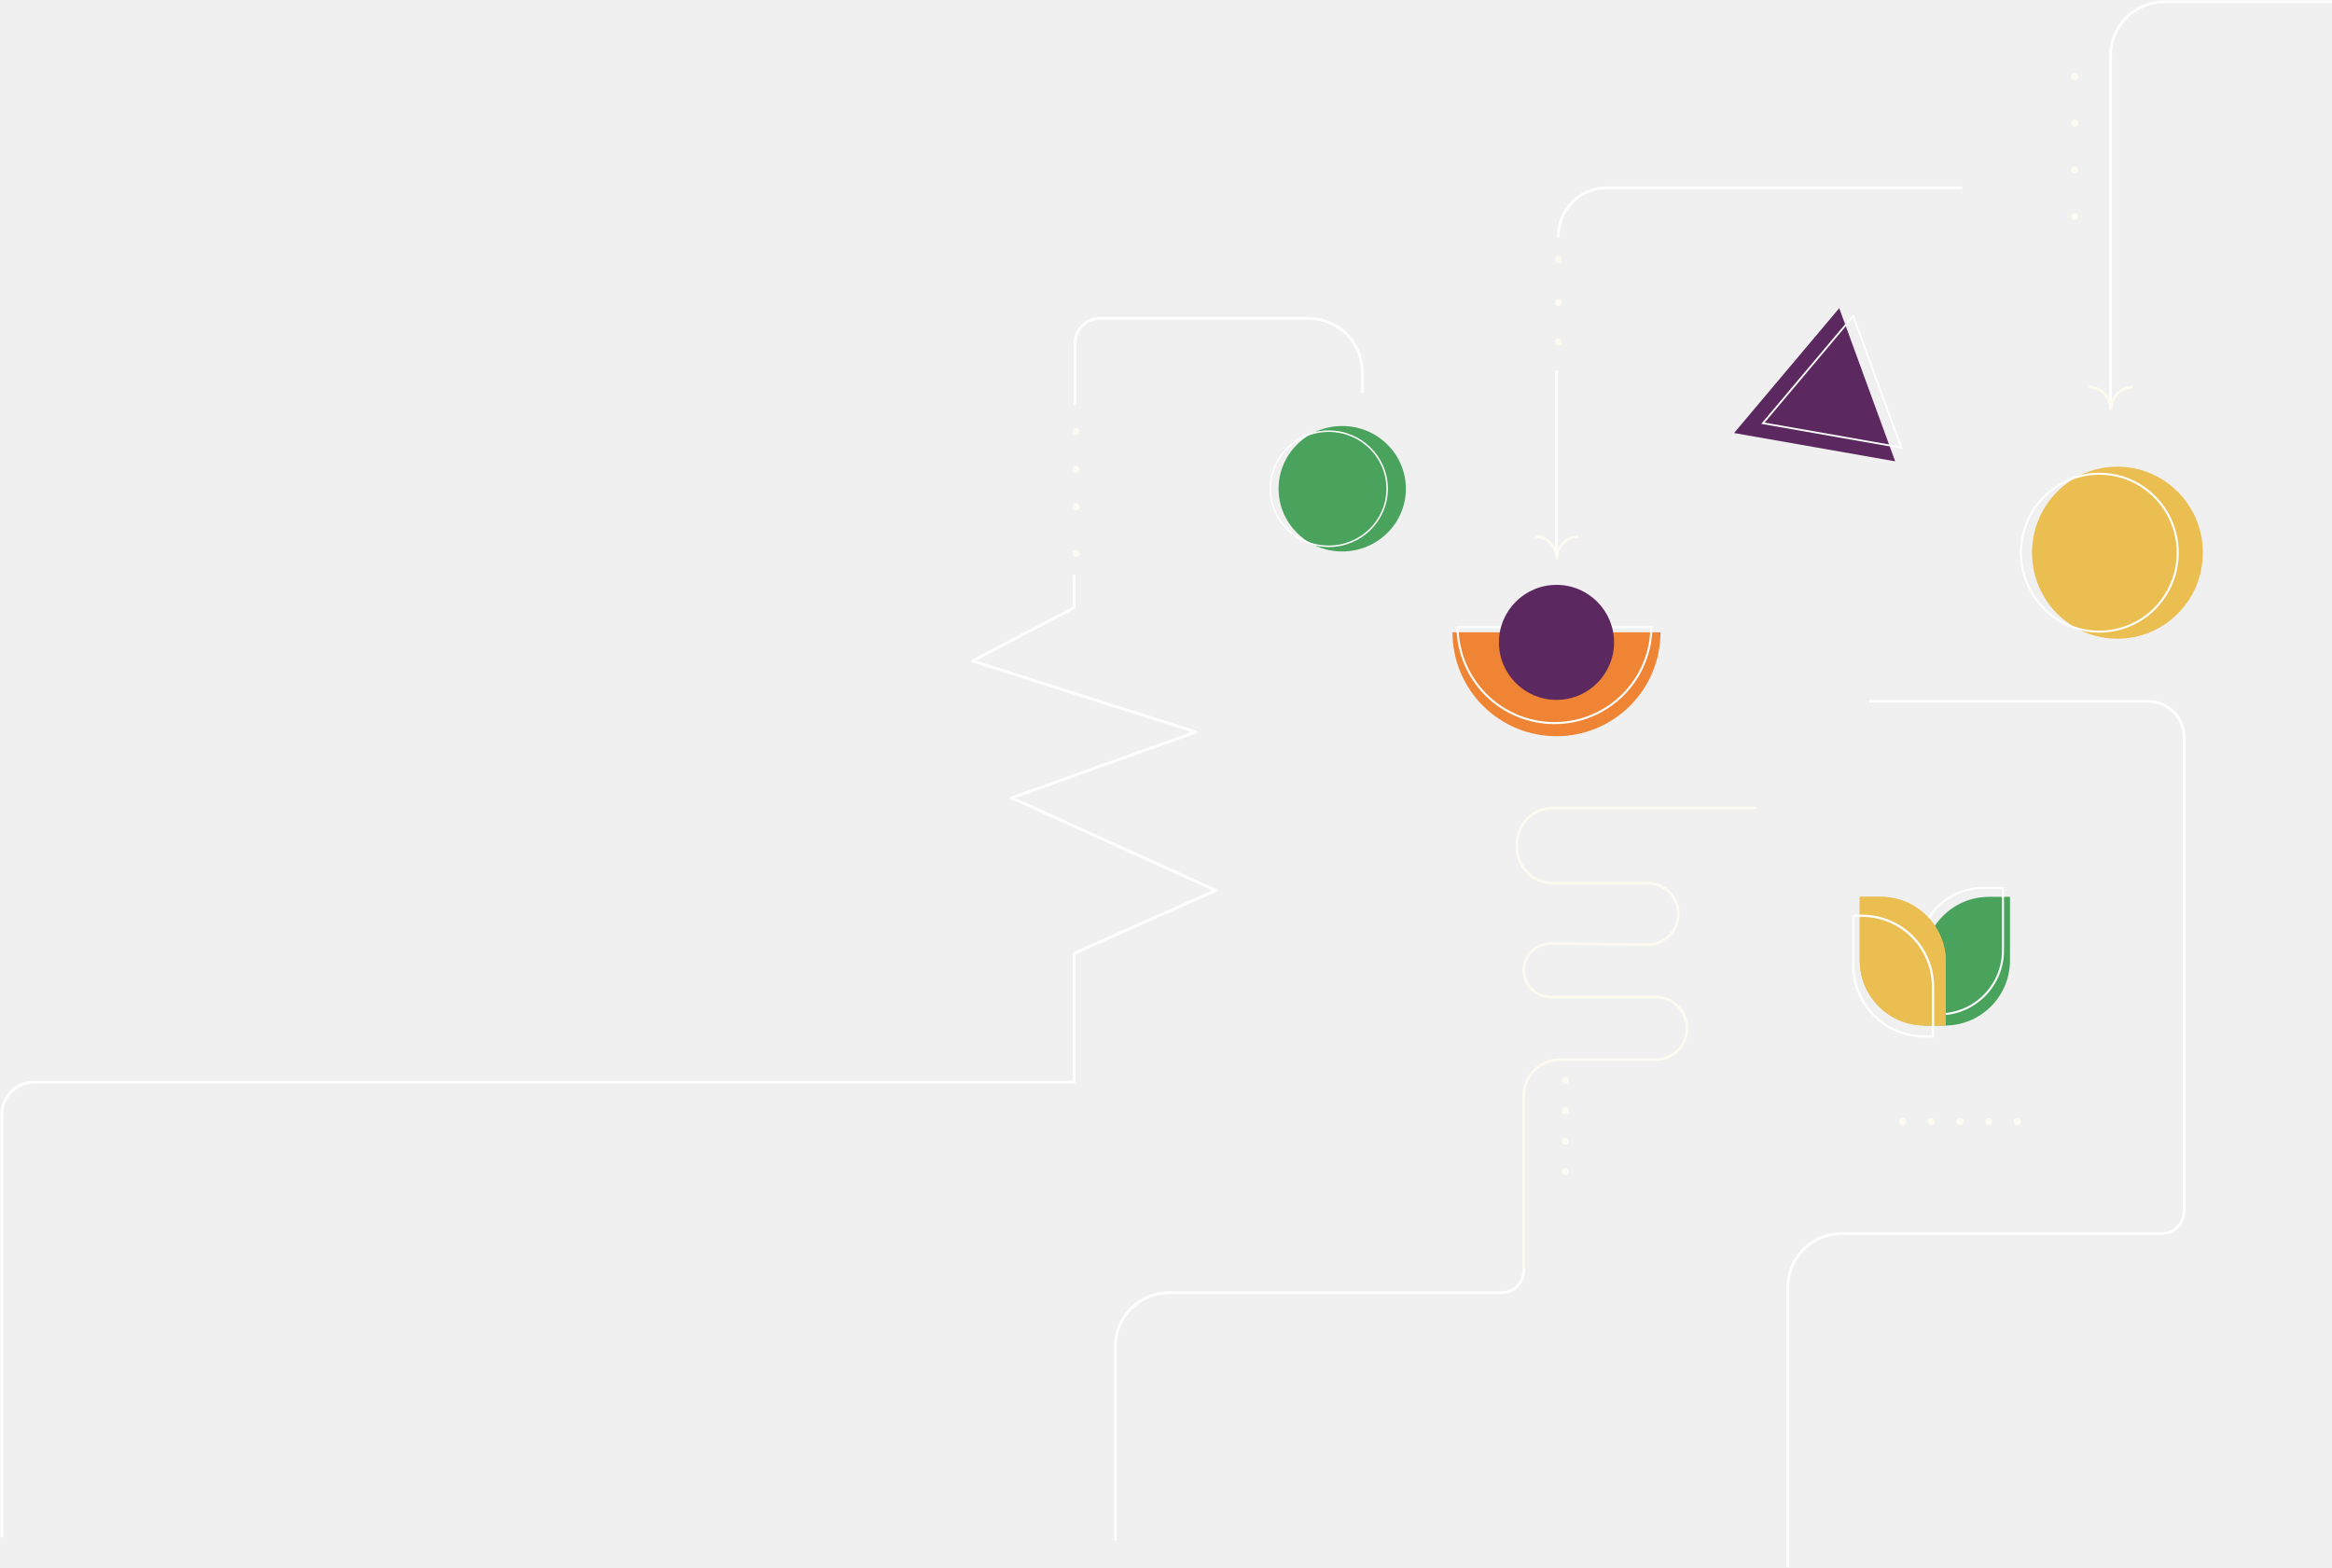
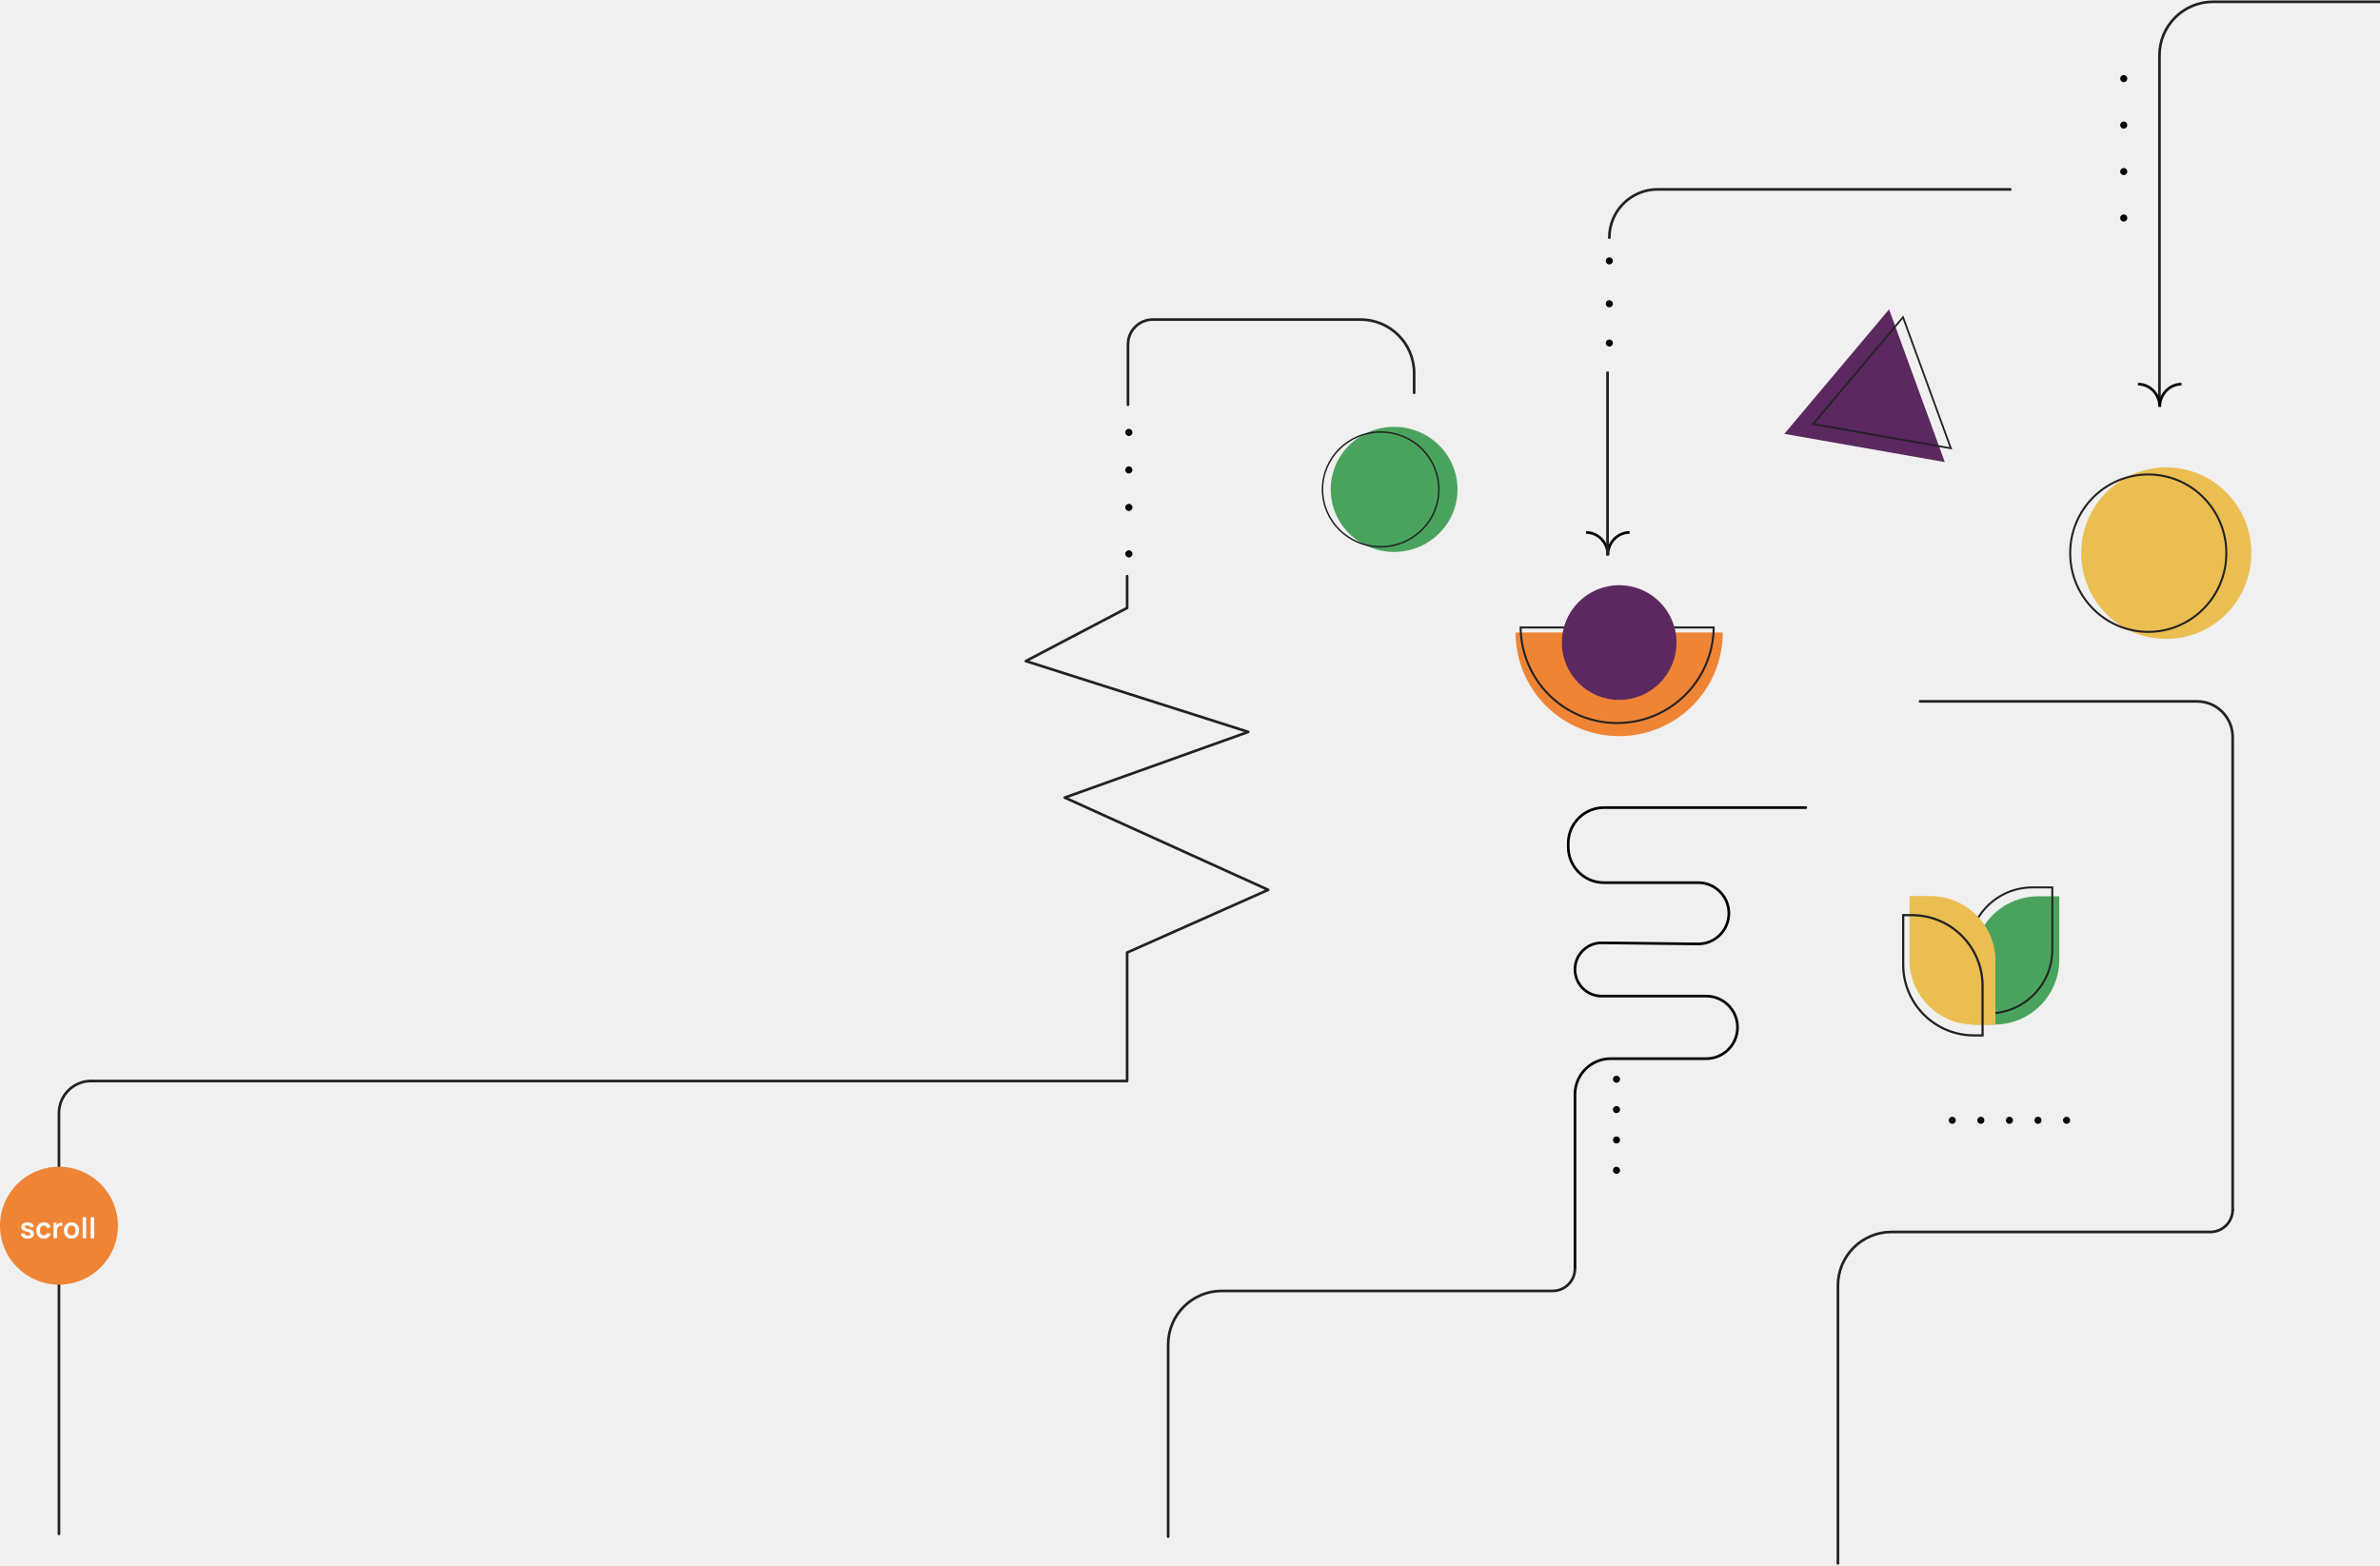
- <svg xmlns="http://www.w3.org/2000/svg" width="1300" height="874" viewBox="0 0 1300 874" fill="none">
-   <path d="M1176.57 226.79L1176.57 31C1176.57 14.431 1190 1 1206.57 1L1364 1" stroke="white" stroke-width="1.5" stroke-linecap="square" stroke-linejoin="round" />
-   <path d="M1164.57 215.753C1171.29 215.753 1176.74 221.44 1176.74 228.457" stroke="#FDFAF1" stroke-width="1.5" />
-   <path d="M1176.74 228.456C1176.74 221.44 1182.19 215.752 1188.91 215.752" stroke="#FDFAF1" stroke-width="1.5" />
-   <path d="M855.686 299.044C862.405 299.044 867.852 304.732 867.852 311.748" stroke="#FDFAF1" stroke-width="1.5" />
-   <path d="M867.854 311.747C867.854 304.731 873.301 299.043 880.02 299.043" stroke="#FDFAF1" stroke-width="1.5" />
-   <path d="M868.681 145.796C869.302 145.796 869.805 145.293 869.805 144.673C869.805 144.053 869.302 143.55 868.681 143.55C868.06 143.55 867.557 144.053 867.557 144.673C867.557 145.293 868.06 145.796 868.681 145.796Z" fill="#FDFAF1" stroke="#FDFAF1" stroke-width="1.75" />
-   <ellipse rx="1.998" ry="1.999" transform="matrix(4.37357e-08 1 1 -4.36871e-08 599.781 240.584)" fill="#FDFAF1" />
-   <path d="M868.681 169.774C869.302 169.774 869.805 169.271 869.805 168.651C869.805 168.031 869.302 167.528 868.681 167.528C868.06 167.528 867.557 168.031 867.557 168.651C867.557 169.271 868.06 169.774 868.681 169.774Z" fill="#FDFAF1" stroke="#FDFAF1" stroke-width="1.75" />
-   <ellipse rx="1.998" ry="1.999" transform="matrix(4.37357e-08 1 1 -4.36871e-08 599.781 261.565)" fill="#FDFAF1" />
-   <path d="M868.681 191.754C869.302 191.754 869.805 191.25 869.805 190.63C869.805 190.011 869.302 189.507 868.681 189.507C868.06 189.507 867.557 190.011 867.557 190.63C867.557 191.25 868.06 191.754 868.681 191.754Z" fill="#FDFAF1" stroke="#FDFAF1" stroke-width="1.75" />
-   <ellipse rx="1.998" ry="1.999" transform="matrix(4.37357e-08 1 1 -4.36871e-08 599.781 282.546)" fill="#FDFAF1" />
-   <path d="M1156.58 43.89C1157.2 43.89 1157.7 43.387 1157.7 42.767C1157.7 42.147 1157.2 41.644 1156.58 41.644C1155.95 41.644 1155.45 42.147 1155.45 42.767C1155.45 43.387 1155.95 43.89 1156.58 43.89Z" fill="#FDFAF1" stroke="#FDFAF1" stroke-width="1.75" />
-   <ellipse rx="1.998" ry="1.999" transform="matrix(4.37357e-08 1 1 -4.36871e-08 599.781 308.522)" fill="#FDFAF1" />
-   <path d="M1156.58 69.866C1157.2 69.866 1157.7 69.363 1157.7 68.743C1157.7 68.123 1157.2 67.62 1156.58 67.62C1155.95 67.62 1155.45 68.123 1155.45 68.743C1155.45 69.363 1155.95 69.866 1156.58 69.866Z" fill="#FDFAF1" stroke="#FDFAF1" stroke-width="1.75" />
-   <path d="M1156.58 95.842C1157.2 95.842 1157.7 95.339 1157.7 94.719C1157.7 94.099 1157.2 93.596 1156.58 93.596C1155.95 93.596 1155.45 94.099 1155.45 94.719C1155.45 95.339 1155.95 95.842 1156.58 95.842Z" fill="#FDFAF1" stroke="#FDFAF1" stroke-width="1.75" />
-   <path d="M1156.58 121.818C1157.2 121.818 1157.7 121.315 1157.7 120.695C1157.7 120.075 1157.2 119.572 1156.58 119.572C1155.95 119.572 1155.45 120.075 1155.45 120.695C1155.45 121.315 1155.95 121.818 1156.58 121.818Z" fill="#FDFAF1" stroke="#FDFAF1" stroke-width="1.75" />
-   <path d="M1123.46 625.229C1123.46 625.849 1123.97 626.352 1124.59 626.352C1125.21 626.352 1125.71 625.849 1125.71 625.229C1125.71 624.609 1125.21 624.106 1124.59 624.106C1123.97 624.106 1123.46 624.609 1123.46 625.229Z" fill="#FDFAF1" stroke="#FDFAF1" stroke-width="1.75" />
-   <path d="M1107.47 625.229C1107.47 625.849 1107.97 626.352 1108.59 626.352C1109.22 626.352 1109.72 625.849 1109.72 625.229C1109.72 624.609 1109.22 624.106 1108.59 624.106C1107.97 624.106 1107.47 624.609 1107.47 625.229Z" fill="#FDFAF1" stroke="#FDFAF1" stroke-width="1.75" />
-   <path d="M1091.48 625.229C1091.48 625.849 1091.98 626.352 1092.6 626.352C1093.22 626.352 1093.72 625.849 1093.72 625.229C1093.72 624.609 1093.22 624.106 1092.6 624.106C1091.98 624.106 1091.48 624.609 1091.48 625.229Z" fill="#FDFAF1" stroke="#FDFAF1" stroke-width="1.75" />
-   <path d="M1075.48 625.229C1075.48 625.849 1075.98 626.352 1076.61 626.352C1077.23 626.352 1077.73 625.849 1077.73 625.229C1077.73 624.609 1077.23 624.106 1076.61 624.106C1075.98 624.106 1075.48 624.609 1075.48 625.229Z" fill="#FDFAF1" stroke="#FDFAF1" stroke-width="1.75" />
-   <path d="M1059.49 625.229C1059.49 625.849 1059.99 626.352 1060.61 626.352C1061.23 626.352 1061.74 625.849 1061.74 625.229C1061.74 624.609 1061.23 624.106 1060.61 624.106C1059.99 624.106 1059.49 624.609 1059.49 625.229Z" fill="#FDFAF1" stroke="#FDFAF1" stroke-width="1.75" />
-   <path d="M872.681 603.373C873.302 603.373 873.805 602.87 873.805 602.25C873.805 601.63 873.302 601.127 872.681 601.127C872.06 601.127 871.557 601.63 871.557 602.25C871.557 602.87 872.06 603.373 872.681 603.373Z" fill="#FDFAF1" stroke="#FDFAF1" stroke-width="1.75" />
-   <path d="M872.681 620.358C873.302 620.358 873.805 619.854 873.805 619.234C873.805 618.615 873.302 618.111 872.681 618.111C872.06 618.111 871.557 618.615 871.557 619.234C871.557 619.854 872.06 620.358 872.681 620.358Z" fill="#FDFAF1" stroke="#FDFAF1" stroke-width="1.75" />
-   <path d="M872.681 637.342C873.302 637.342 873.805 636.839 873.805 636.219C873.805 635.599 873.302 635.096 872.681 635.096C872.06 635.096 871.557 635.599 871.557 636.219C871.557 636.839 872.06 637.342 872.681 637.342Z" fill="#FDFAF1" stroke="#FDFAF1" stroke-width="1.75" />
-   <path d="M872.681 654.326C873.302 654.326 873.805 653.823 873.805 653.203C873.805 652.583 873.302 652.08 872.681 652.08C872.06 652.08 871.557 652.583 871.557 653.203C871.557 653.823 872.06 654.326 872.681 654.326Z" fill="#FDFAF1" stroke="#FDFAF1" stroke-width="1.75" />
-   <path d="M1042.62 390.98H1197.55C1208.6 390.98 1217.55 399.935 1217.55 410.98V675.183" stroke="white" stroke-width="1.5" stroke-linecap="round" stroke-linejoin="round" />
-   <path d="M978.641 450.391H865.689C854.644 450.391 845.689 459.345 845.689 470.391V472.352C845.689 483.398 854.644 492.352 865.689 492.352H918.445C927.908 492.352 935.58 500.023 935.58 509.486V509.486C935.58 519.027 927.787 526.73 918.247 526.619L864.529 525.996C856.234 525.9 849.457 532.598 849.457 540.894V540.894C849.457 549.123 856.128 555.793 864.357 555.793H922.94C932.596 555.793 940.424 563.621 940.424 573.277V573.277C940.424 582.933 932.596 590.761 922.94 590.761H869.457C858.412 590.761 849.457 599.715 849.457 610.761V708.152" stroke="#FDFAF1" stroke-width="1.5" stroke-linecap="round" stroke-linejoin="round" />
-   <path d="M598.798 320.998V338.742L542.126 368.452L666.612 408.066L563.923 444.792L677.752 496.373L598.798 531.448V603.248H18.994" stroke="white" stroke-width="1.5" stroke-linecap="round" stroke-linejoin="round" />
-   <path d="M1093.1 104.71H1040.62H895.657C880.759 104.71 868.682 116.787 868.682 131.685V131.685" stroke="white" stroke-width="1.5" stroke-linecap="round" stroke-linejoin="round" />
-   <path d="M759.439 218.445V207.482C759.439 190.914 746.008 177.482 729.439 177.482H613.205C605.516 177.482 599.283 183.715 599.283 191.404V191.404V225.099" stroke="white" stroke-width="1.5" stroke-linecap="round" stroke-linejoin="round" />
-   <path d="M18.993 603.249V603.249C9.056 603.249 1 611.305 1 621.242V630.931V832.537V856.515" stroke="white" stroke-width="1.5" stroke-linecap="round" stroke-linejoin="round" />
-   <path d="M849.457 708.152V708.152C849.457 715.05 843.866 720.641 836.969 720.641H651.771C635.203 720.641 621.771 734.072 621.771 750.641V858.014" stroke="white" stroke-width="1.5" stroke-linecap="round" stroke-linejoin="round" />
-   <path d="M1217.55 675.183V675.183C1217.55 682.08 1211.96 687.671 1205.07 687.671H1026.63C1010.07 687.671 996.635 701.103 996.635 717.671V825.044V873" stroke="white" stroke-width="1.5" stroke-linecap="round" stroke-linejoin="round" />
-   <path d="M925.663 352.48C925.663 360.09 924.163 367.625 921.249 374.656C918.335 381.686 914.065 388.074 908.681 393.455C903.297 398.836 896.906 403.104 889.871 406.016C882.837 408.928 875.298 410.427 867.684 410.427C860.07 410.427 852.531 408.928 845.496 406.016C838.462 403.104 832.07 398.835 826.687 393.455C821.303 388.074 817.032 381.686 814.118 374.656C811.205 367.625 809.705 360.09 809.705 352.48L867.684 352.48L925.663 352.48Z" fill="#EF8435" />
-   <mask id="path-35-inside-1_2113_59419" fill="white">
-     <path d="M921.158 349.105C921.158 356.271 919.745 363.367 917.001 369.988C914.257 376.609 910.236 382.625 905.165 387.692C900.095 392.759 894.076 396.779 887.451 399.521C880.827 402.264 873.727 403.675 866.556 403.675C859.386 403.675 852.286 402.264 845.661 399.521C839.037 396.779 833.018 392.759 827.947 387.692C822.877 382.625 818.855 376.609 816.111 369.988C813.367 363.367 811.955 356.271 811.955 349.105L866.556 349.105L921.158 349.105Z" />
+ <svg xmlns="http://www.w3.org/2000/svg" fill="none" height="876" viewBox="0 0 1332 876" width="1332">
+   <mask id="a" fill="#fff">
+     <path d="m959.666 350.621c0 7.173-1.413 14.276-4.157 20.903s-6.766 12.648-11.836 17.72-11.089 9.095-17.714 11.84c-6.624 2.745-13.724 4.158-20.895 4.158-7.17 0-14.27-1.413-20.895-4.158-6.624-2.745-12.644-6.768-17.714-11.84s-9.092-11.093-11.836-17.72-4.156-13.73-4.156-20.903h54.601z" fill="#fff" />
  </mask>
-   <path d="M921.158 349.105C921.158 356.271 919.745 363.367 917.001 369.988C914.257 376.609 910.236 382.625 905.165 387.692C900.095 392.759 894.076 396.779 887.451 399.521C880.827 402.264 873.727 403.675 866.556 403.675C859.386 403.675 852.286 402.264 845.661 399.521C839.037 396.779 833.018 392.759 827.947 387.692C822.877 382.625 818.855 376.609 816.111 369.988C813.367 363.367 811.955 356.271 811.955 349.105L866.556 349.105L921.158 349.105Z" stroke="white" stroke-width="2.271" mask="url(#path-35-inside-1_2113_59419)" />
-   <ellipse rx="32.085" ry="32.067" transform="matrix(-1 0 0 1 867.684 358.107)" fill="#5C2860" />
-   <path d="M1120.5 499.974H1108.79C1088.76 499.974 1072.52 516.216 1072.52 536.251V571.699H1084.22C1104.26 571.699 1120.5 555.457 1120.5 535.421V499.974Z" fill="#4AA35C" />
-   <path d="M1116.6 495.012H1105.48C1085.79 495.012 1069.84 510.971 1069.84 530.657V565.473H1080.96C1100.64 565.473 1116.6 549.515 1116.6 529.829V495.012Z" stroke="white" stroke-width="1.114" />
-   <path d="M1036.73 499.974H1048.44C1068.47 499.974 1084.72 516.216 1084.72 536.251V571.699H1073.01C1052.98 571.699 1036.73 555.457 1036.73 535.421V499.974Z" fill="#EBBE52" />
-   <path d="M1036.73 499.974H1048.44C1068.47 499.974 1084.72 516.216 1084.72 536.251V571.699H1073.01C1052.98 571.699 1036.73 555.457 1036.73 535.421V499.974Z" fill="#EBBE52" />
-   <path d="M1033.15 510.52H1037.99C1059.85 510.52 1077.57 528.241 1077.57 550.101V577.758H1072.73C1050.87 577.758 1033.15 560.037 1033.15 538.177V510.52Z" stroke="white" stroke-width="1.237" />
-   <ellipse rx="47.62" ry="47.956" transform="matrix(-1 0 0 1 1180.39 308.116)" fill="#EBBE52" />
-   <path d="M1126.61 308.114C1126.61 332.422 1146.18 352.121 1170.31 352.121C1194.43 352.121 1214 332.422 1214 308.114C1214 283.806 1194.43 264.107 1170.31 264.107C1146.18 264.107 1126.61 283.806 1126.61 308.114Z" stroke="white" stroke-width="1.127" />
-   <ellipse rx="35.481" ry="34.968" transform="matrix(-1 0 0 1 748.232 272.454)" fill="#4AA35C" />
-   <path d="M708.156 272.455C708.156 290.169 722.728 304.54 740.717 304.54C758.706 304.54 773.278 290.169 773.278 272.455C773.278 254.742 758.706 240.371 740.717 240.371C722.728 240.371 708.156 254.742 708.156 272.455Z" stroke="white" stroke-width="0.831" />
-   <path d="M1025.3 171.796L966.674 241.4L1056.49 257.178L1025.3 171.796Z" fill="#5C2860" />
-   <path d="M1059.87 249.479L1033.09 176.177L982.765 235.933L1059.87 249.479Z" stroke="white" stroke-width="0.99" />
-   <path d="M867.682 309.521V206.616" stroke="white" stroke-width="1.5" />
+   <path d="m1208.57 226v-195c0-16.569 13.43-30 30-30h157.43" stroke="#222" stroke-linecap="square" stroke-linejoin="round" stroke-width="1.5" />
+   <path d="m1196.57 215.001c6.72 0 12.17 5.667 12.17 12.659" stroke="#000" stroke-width="1.5" />
+   <path d="m1208.74 227.66c0-6.992 5.45-12.66 12.17-12.66" stroke="#000" stroke-width="1.5" />
+   <path d="m887.686 298.001c6.719 0 12.166 5.667 12.166 12.659" stroke="#000" stroke-width="1.5" />
+   <path d="m899.854 310.66c0-6.992 5.447-12.66 12.166-12.66" stroke="#000" stroke-width="1.5" />
+   <g fill="#000">
+     <path d="m900.681 147.125c.621 0 1.124-.503 1.124-1.125s-.503-1.125-1.124-1.125-1.124.503-1.124 1.125.503 1.125 1.124 1.125z" stroke="#000" stroke-width="1.75" />
+     <ellipse cx="2" cy="1.999" rx="2" ry="1.999" transform="matrix(.00000004 1 1 -.00000004 629.781 240)" />
+     <path d="m900.681 171.125c.621 0 1.124-.503 1.124-1.125s-.503-1.125-1.124-1.125-1.124.503-1.124 1.125.503 1.125 1.124 1.125z" stroke="#000" stroke-width="1.75" />
+     <ellipse cx="2" cy="1.999" rx="2" ry="1.999" transform="matrix(.00000004 1 1 -.00000004 629.781 261)" />
+     <path d="m900.681 193.125c.621 0 1.124-.503 1.124-1.125s-.503-1.125-1.124-1.125-1.124.503-1.124 1.125.503 1.125 1.124 1.125z" stroke="#000" stroke-width="1.75" />
+     <ellipse cx="2" cy="1.999" rx="2" ry="1.999" transform="matrix(.00000004 1 1 -.00000004 629.781 282)" />
+     <path d="m1188.58 45.125c.62 0 1.12-.503 1.12-1.125s-.5-1.125-1.12-1.125c-.63 0-1.13.503-1.13 1.125s.5 1.125 1.13 1.125z" stroke="#000" stroke-width="1.75" />
+     <ellipse cx="2" cy="1.999" rx="2" ry="1.999" transform="matrix(.00000004 1 1 -.00000004 629.781 308)" />
+     <path d="m1188.58 71.125c.62 0 1.12-.503 1.12-1.125s-.5-1.125-1.12-1.125c-.63 0-1.13.503-1.13 1.125s.5 1.125 1.13 1.125z" stroke="#000" stroke-width="1.75" />
+     <path d="m1188.58 97.125c.62 0 1.12-.503 1.12-1.125s-.5-1.125-1.12-1.125c-.63 0-1.13.503-1.13 1.125s.5 1.125 1.13 1.125z" stroke="#000" stroke-width="1.75" />
+     <path d="m1188.58 123.125c.62 0 1.12-.503 1.12-1.125s-.5-1.125-1.12-1.125c-.63 0-1.13.503-1.13 1.125s.5 1.125 1.13 1.125z" stroke="#000" stroke-width="1.75" />
+     <path d="m1155.46 627c0 .622.51 1.125 1.13 1.125s1.12-.503 1.12-1.125-.5-1.125-1.12-1.125-1.13.503-1.13 1.125z" stroke="#000" stroke-width="1.75" />
+     <path d="m1139.47 627c0 .622.5 1.125 1.12 1.125.63 0 1.13-.503 1.13-1.125s-.5-1.125-1.13-1.125c-.62 0-1.12.503-1.12 1.125z" stroke="#000" stroke-width="1.75" />
+     <path d="m1123.48 627c0 .622.5 1.125 1.12 1.125s1.12-.503 1.12-1.125-.5-1.125-1.12-1.125-1.12.503-1.12 1.125z" stroke="#000" stroke-width="1.75" />
+     <path d="m1107.48 627c0 .622.51 1.125 1.13 1.125s1.12-.503 1.12-1.125-.5-1.125-1.12-1.125-1.13.503-1.13 1.125z" stroke="#000" stroke-width="1.75" />
+     <path d="m1091.49 627c0 .622.5 1.125 1.12 1.125s1.13-.503 1.13-1.125-.51-1.125-1.13-1.125-1.12.503-1.12 1.125z" stroke="#000" stroke-width="1.75" />
+     <path d="m904.681 605.125c.621 0 1.124-.503 1.124-1.125s-.503-1.125-1.124-1.125-1.124.503-1.124 1.125.503 1.125 1.124 1.125z" stroke="#000" stroke-width="1.75" />
+     <path d="m904.681 622.125c.621 0 1.124-.503 1.124-1.125s-.503-1.125-1.124-1.125-1.124.503-1.124 1.125.503 1.125 1.124 1.125z" stroke="#000" stroke-width="1.75" />
+     <path d="m904.681 639.125c.621 0 1.124-.503 1.124-1.125s-.503-1.125-1.124-1.125-1.124.503-1.124 1.125.503 1.125 1.124 1.125z" stroke="#000" stroke-width="1.75" />
+     <path d="m904.681 656.125c.621 0 1.124-.503 1.124-1.125s-.503-1.125-1.124-1.125-1.124.503-1.124 1.125.503 1.125 1.124 1.125z" stroke="#000" stroke-width="1.75" />
+   </g>
+   <path d="m1074.62 392.535h154.93c11.05 0 20 8.954 20 20v264.465" stroke="#222" stroke-linecap="round" stroke-linejoin="round" stroke-width="1.5" />
+   <path d="m1010.64 452h-112.951c-11.045 0-20 8.954-20 20v2c0 11.046 8.955 20 20 20h52.741c9.471 0 17.15 7.678 17.15 17.15 0 9.549-7.801 17.259-17.349 17.149l-53.688-.624c-8.303-.096-15.086 6.608-15.086 14.912 0 8.236 6.677 14.913 14.913 14.913h58.554c9.665 0 17.5 7.835 17.5 17.5 0 9.665-7.835 17.5-17.5 17.5h-53.467c-11.045 0-20 8.954-20 20v97.5" stroke="#000" stroke-linecap="round" stroke-linejoin="round" stroke-width="1.5" />
+   <path d="m630.798 322.488v17.76l-56.672 29.738 124.486 39.651-102.689 36.759 113.829 51.629-78.954 35.107v71.867h-579.804" stroke="#222" stroke-linecap="round" stroke-linejoin="round" stroke-width="1.5" />
+   <path d="m1125.1 106h-52.48-144.938c-14.912 0-27 12.088-27 27" stroke="#222" stroke-linecap="round" stroke-linejoin="round" stroke-width="1.5" />
+   <path d="m791.439 219.84v-11c0-16.569-13.431-30-30-30h-116.221c-7.696 0-13.935 6.239-13.935 13.934v33.727" stroke="#222" stroke-linecap="round" stroke-linejoin="round" stroke-width="1.5" />
+   <path d="m50.993 605c-9.938 0-17.993 8.056-17.993 17.993v9.714 201.793 24" stroke="#222" stroke-linecap="round" stroke-linejoin="round" stroke-width="1.5" />
+   <path d="m881.457 710c0 6.904-5.596 12.5-12.5 12.5h-185.186c-16.568 0-30 13.431-30 30v107.5" stroke="#222" stroke-linecap="round" stroke-linejoin="round" stroke-width="1.5" />
+   <path d="m1249.55 677c0 6.904-5.59 12.5-12.5 12.5h-178.42c-16.56 0-30 13.431-30 30v107.5 48" stroke="#222" stroke-linecap="round" stroke-linejoin="round" stroke-width="1.5" />
+   <path d="m964.17 354c0 7.617-1.499 15.159-4.413 22.196s-7.184 13.43-12.568 18.816-11.776 9.658-18.81 12.573-14.574 4.415-22.187 4.415c-7.614 0-15.154-1.5-22.188-4.415s-13.426-7.187-18.81-12.573c-5.383-5.386-9.654-11.779-12.568-18.816-2.913-7.037-4.413-14.579-4.413-22.196h57.979z" fill="#ef8435" />
+   <path d="m959.666 350.621c0 7.173-1.413 14.276-4.157 20.903s-6.766 12.648-11.836 17.72-11.089 9.095-17.714 11.84c-6.624 2.745-13.724 4.158-20.895 4.158-7.17 0-14.27-1.413-20.895-4.158-6.624-2.745-12.644-6.768-17.714-11.84s-9.092-11.093-11.836-17.72-4.156-13.73-4.156-20.903h54.601z" mask="url(#a)" stroke="#222" stroke-width="2.271" />
+   <ellipse cx="32.085" cy="32.097" fill="#5c2860" rx="32.085" ry="32.097" transform="matrix(-1 0 0 1 938.277 327.535)" />
+   <path d="m1152.5 501.629h-11.71c-20.03 0-36.27 16.242-36.27 36.277v35.514h11.7c20.04 0 36.28-16.242 36.28-36.277z" fill="#4aa35c" />
+   <path d="m1148.6 496.662h-11.12c-19.69 0-35.64 15.959-35.64 35.645v34.883h11.12c19.68 0 35.64-15.959 35.64-35.645z" stroke="#222" stroke-width="1.114" />
+   <path d="m1068.73 501.629h11.71c20.03 0 36.28 16.242 36.28 36.277v35.514h-11.71c-20.03 0-36.28-16.242-36.28-36.277z" fill="#ebbe52" />
+   <path d="m1068.73 501.629h11.71c20.03 0 36.28 16.242 36.28 36.277v35.514h-11.71c-20.03 0-36.28-16.242-36.28-36.277z" fill="#ebbe52" />
+   <path d="m1065.15 512.185h4.84c21.86 0 39.58 17.721 39.58 39.581v27.719h-4.84c-21.86 0-39.58-17.72-39.58-39.58z" stroke="#222" stroke-width="1.237" />
+   <ellipse cx="47.62" cy="48" fill="#ebbe52" rx="47.62" ry="48" transform="matrix(-1 0 0 1 1260.01 261.594)" />
+   <path d="m1158.61 309.592c0 24.332 19.57 44.048 43.7 44.048 24.12 0 43.69-19.716 43.69-44.048 0-24.331-19.57-44.048-43.69-44.048-24.13 0-43.7 19.717-43.7 44.048z" stroke="#222" stroke-width="1.127" />
+   <ellipse cx="35.481" cy="35" fill="#4aa35c" rx="35.481" ry="35" transform="matrix(-1 0 0 1 815.713 238.898)" />
+   <path d="m740.156 273.901c0 17.73 14.573 32.114 32.561 32.114s32.561-14.384 32.561-32.114c0-17.731-14.573-32.115-32.561-32.115s-32.561 14.384-32.561 32.115z" stroke="#222" stroke-width=".831" />
+   <path d="m1057.25 173.148-58.621 69.669 89.811 15.792z" fill="#5c2860" />
+   <path d="m1091.83 250.903-26.78-73.371-50.33 59.813z" stroke="#222" stroke-width=".99" />
+   <path d="m899.682 311v-103" stroke="#222" stroke-width="1.5" />
+   <circle cx="33" cy="686" fill="#ef8435" r="33" />
+   <path d="m15.456 693.24c-1.067 0-1.933-.24-2.6-.72s-1.072-1.155-1.216-2.024l1.968-.304c.101.427.325.763.672 1.008s.784.368 1.312.368c.464 0 .821-.091 1.072-.272.256-.187.384-.44.384-.76 0-.197-.048-.355-.144-.472-.091-.123-.293-.24-.608-.352s-.797-.253-1.448-.424c-.725-.192-1.301-.397-1.728-.616-.427-.224-.733-.488-.92-.792s-.28-.672-.28-1.104c0-.539.141-1.008.424-1.408s.677-.707 1.184-.92c.507-.219 1.104-.328 1.792-.328.672 0 1.267.104 1.784.312.523.208.944.504 1.264.888s.517.835.592 1.352l-1.968.352c-.048-.368-.216-.659-.504-.872-.283-.213-.661-.333-1.136-.36-.453-.027-.819.043-1.096.208-.277.16-.416.387-.416.68 0 .165.056.307.168.424s.336.235.672.352c.341.117.848.261 1.52.432.688.176 1.237.379 1.648.608.416.224.715.493.896.808.187.315.28.696.28 1.144 0 .869-.317 1.552-.952 2.048-.629.496-1.501.744-2.616.744zm9.072 0c-.891 0-1.651-.197-2.28-.592-.629-.4-1.112-.944-1.448-1.632-.331-.688-.499-1.467-.504-2.336.005-.885.179-1.669.52-2.352.347-.688.837-1.227 1.472-1.616.635-.395 1.389-.592 2.264-.592.981 0 1.811.248 2.488.744.683.491 1.128 1.163 1.336 2.016l-1.92.52c-.149-.464-.397-.824-.744-1.08-.347-.261-.741-.392-1.184-.392-.501 0-.915.12-1.24.36-.325.235-.565.56-.72.976-.155.416-.232.888-.232 1.416 0 .821.184 1.485.552 1.992s.915.76 1.64.76c.512 0 .915-.117 1.208-.352.299-.235.523-.573.672-1.016l1.968.44c-.267.88-.733 1.557-1.4 2.032-.667.469-1.483.704-2.448.704zm5.451-.24v-8.64h1.704v2.104l-.208-.272c.107-.288.248-.549.424-.784.181-.24.397-.437.648-.592.213-.144.448-.256.704-.336.261-.085.528-.136.8-.152.272-.021.536-.011.792.032v1.8c-.256-.075-.552-.099-.888-.072-.331.027-.629.12-.896.28-.267.144-.485.328-.656.552-.165.224-.288.48-.368.768-.08.283-.12.589-.12.92v4.392zm10.05.24c-.864 0-1.619-.195-2.264-.584-.645-.389-1.147-.925-1.504-1.608-.352-.688-.528-1.477-.528-2.368 0-.907.181-1.701.544-2.384.363-.683.867-1.216 1.512-1.6.645-.384 1.392-.576 2.24-.576.869 0 1.627.195 2.272.584.645.389 1.147.928 1.504 1.616.357.683.536 1.469.536 2.36 0 .896-.181 1.688-.544 2.376-.357.683-.859 1.219-1.504 1.608-.645.384-1.4.576-2.264.576zm0-1.808c.768 0 1.339-.256 1.712-.768.373-.512.56-1.173.56-1.984 0-.837-.189-1.504-.568-2-.379-.501-.947-.752-1.704-.752-.517 0-.944.117-1.28.352-.331.229-.576.552-.736.968-.16.411-.24.888-.24 1.432 0 .837.189 1.507.568 2.008.384.496.947.744 1.688.744zm6.235 1.568v-11.76h1.928v11.76zm4.484 0v-11.76h1.928v11.76z" fill="#fff" />
</svg>
